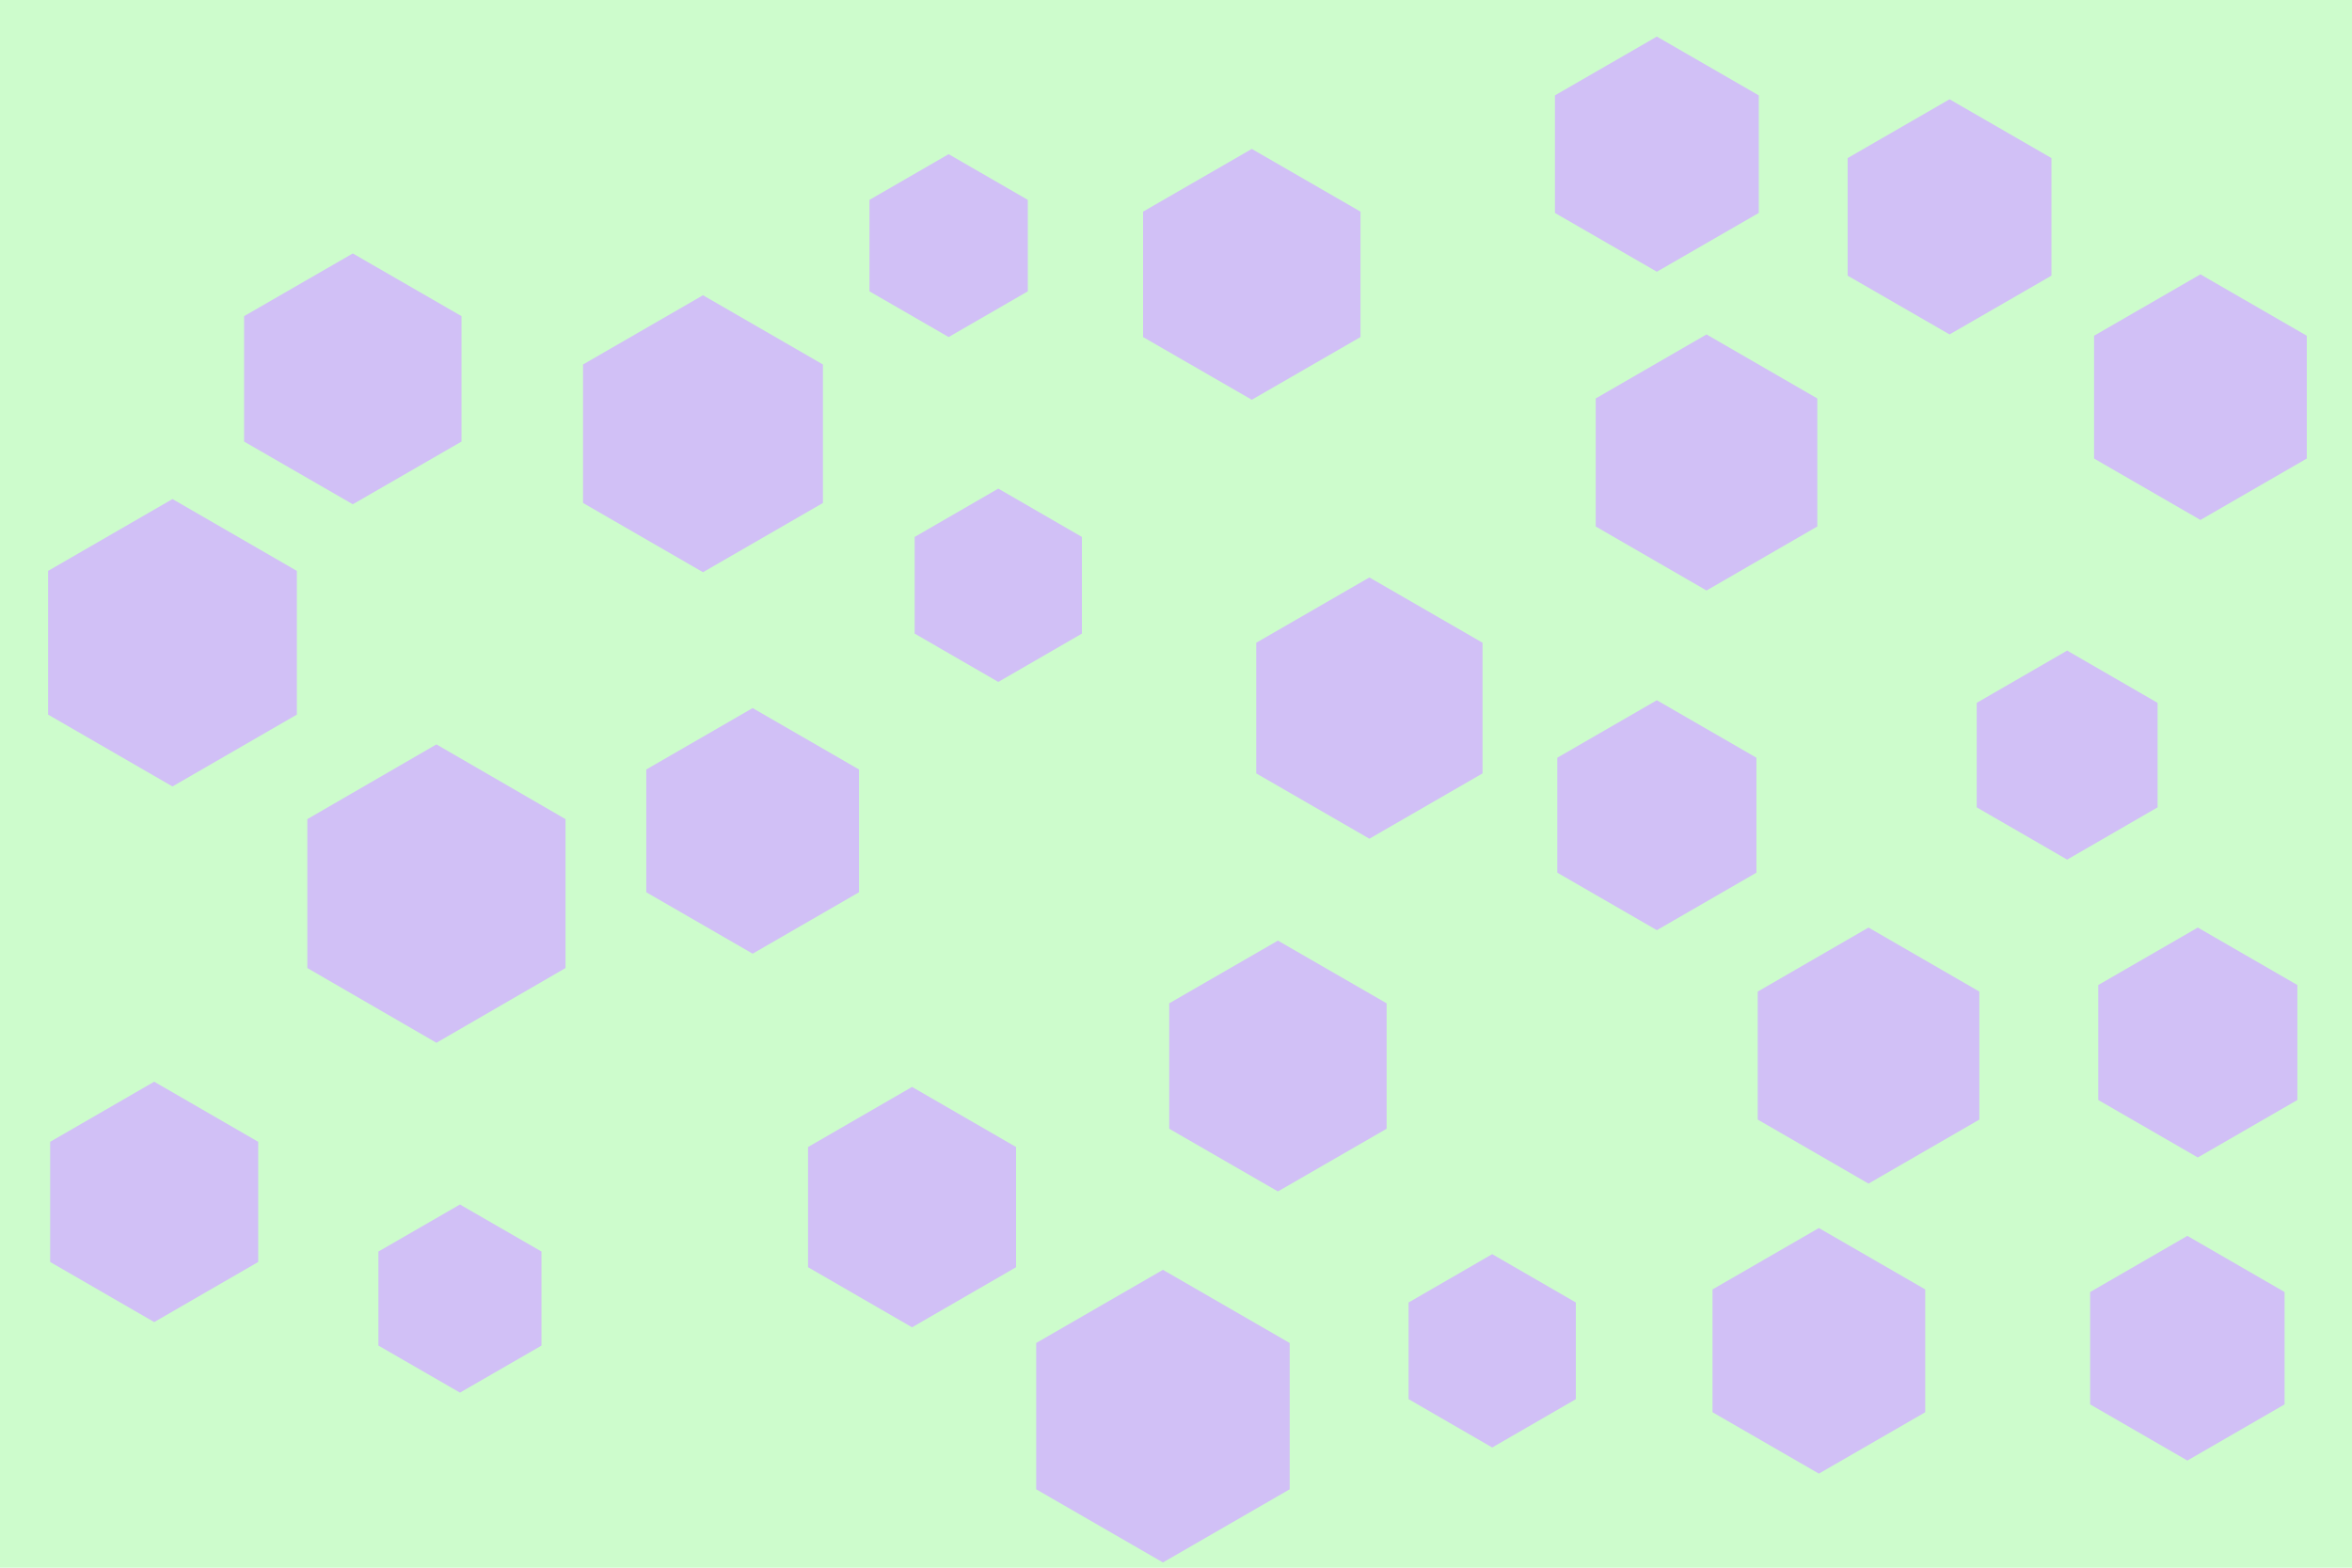
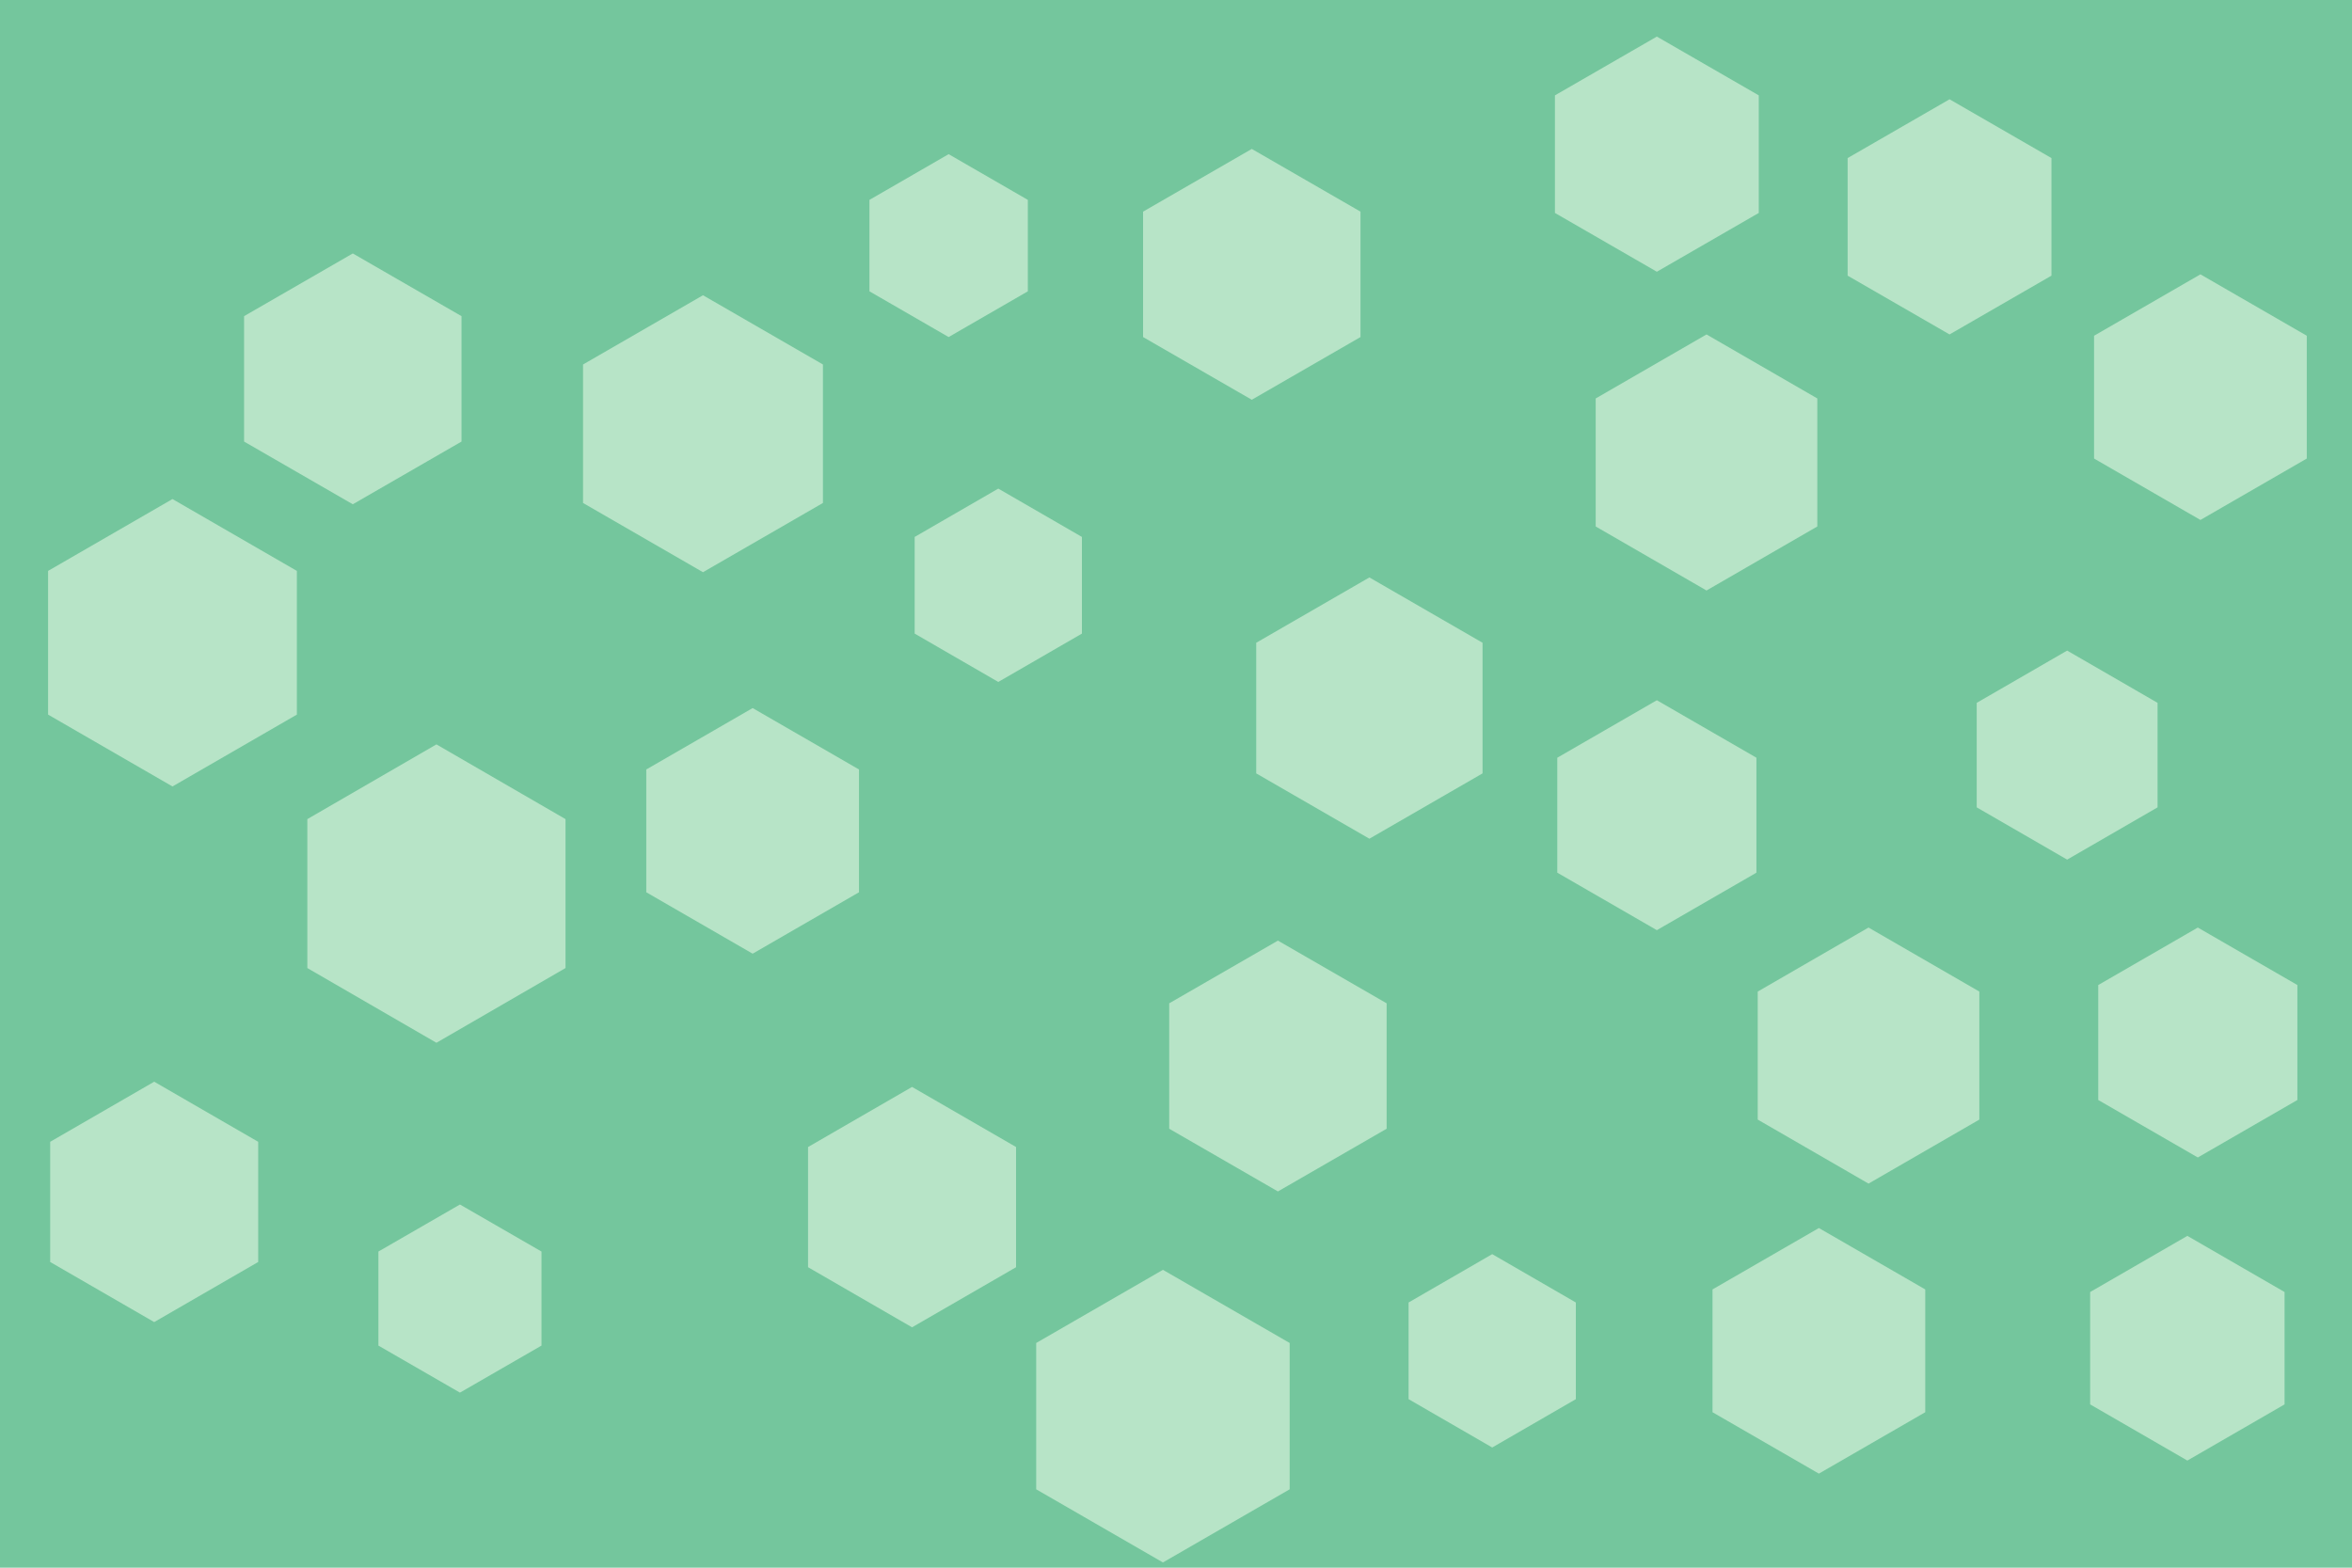
<svg xmlns="http://www.w3.org/2000/svg" id="visual" viewBox="0 0 900 600" width="900" height="600" version="1.1">
-   <rect width="900" height="600" fill="#CDFCCC" />
+   <rect width="900" height="600" fill="#74c69d" />
  <g>
    <g transform="translate(167 342)">
-       <path d="M0 -57.1L49.4 -28.5L49.4 28.5L0 57.1L-49.4 28.5L-49.4 -28.5Z" fill="#d1c0f6" />
+       <path d="M0 -57.1L49.4 -28.5L49.4 28.5L0 57.1L-49.4 28.5L-49.4 -28.5Z" fill="#b7e4c7" />
    </g>
    <g transform="translate(842 152)">
-       <path d="M0 -47L40.7 -23.5L40.7 23.5L0 47L-40.7 23.5L-40.7 -23.5Z" fill="#d1c0f6" />
+       <path d="M0 -47L40.7 -23.5L40.7 23.5L0 47L-40.7 23.5L-40.7 -23.5Z" fill="#b7e4c7" />
    </g>
    <g transform="translate(349 462)">
-       <path d="M0 -46L39.8 -23L39.8 23L0 46L-39.8 23L-39.8 -23Z" fill="#d1c0f6" />
+       <path d="M0 -46L39.8 -23L39.8 23L0 46L-39.8 23L-39.8 -23Z" fill="#b7e4c7" />
    </g>
    <g transform="translate(479 105)">
-       <path d="M0 -48L41.6 -24L41.6 24L0 48L-41.6 24L-41.6 -24Z" fill="#d1c0f6" />
+       <path d="M0 -48L41.6 -24L41.6 24L0 48L-41.6 24L-41.6 -24Z" fill="#b7e4c7" />
    </g>
    <g transform="translate(571 517)">
-       <path d="M0 -37L32 -18.5L32 18.5L0 37L-32 18.5L-32 -18.5Z" fill="#d1c0f6" />
+       <path d="M0 -37L32 -18.5L32 18.5L0 37L-32 18.5L-32 -18.5Z" fill="#b7e4c7" />
    </g>
    <g transform="translate(135 145)">
-       <path d="M0 -48L41.6 -24L41.6 24L0 48L-41.6 24L-41.6 -24Z" fill="#d1c0f6" />
+       <path d="M0 -48L41.6 -24L41.6 24L0 48L-41.6 24L-41.6 -24Z" fill="#b7e4c7" />
    </g>
    <g transform="translate(66 246)">
-       <path d="M0 -55L47.6 -27.5L47.6 27.5L0 55L-47.6 27.5L-47.6 -27.5Z" fill="#d1c0f6" />
+       <path d="M0 -55L47.6 -27.5L47.6 27.5L0 55L-47.6 27.5L-47.6 -27.5Z" fill="#b7e4c7" />
    </g>
    <g transform="translate(524 271)">
-       <path d="M0 -50L43.3 -25L43.3 25L0 50L-43.3 25L-43.3 -25Z" fill="#d1c0f6" />
+       <path d="M0 -50L43.3 -25L43.3 25L0 50L-43.3 25L-43.3 -25Z" fill="#b7e4c7" />
    </g>
    <g transform="translate(634 59)">
-       <path d="M0 -45L39 -22.5L39 22.5L0 45L-39 22.5L-39 -22.5Z" fill="#d1c0f6" />
+       <path d="M0 -45L39 -22.5L39 22.5L0 45L-39 22.5L-39 -22.5Z" fill="#b7e4c7" />
    </g>
    <g transform="translate(837 516)">
-       <path d="M0 -43L37.2 -21.5L37.2 21.5L0 43L-37.2 21.5L-37.2 -21.5Z" fill="#d1c0f6" />
+       <path d="M0 -43L37.2 -21.5L37.2 21.5L0 43L-37.2 21.5L-37.2 -21.5Z" fill="#b7e4c7" />
    </g>
    <g transform="translate(269 166)">
-       <path d="M0 -53L45.9 -26.5L45.9 26.5L0 53L-45.9 26.5L-45.9 -26.5Z" fill="#d1c0f6" />
+       <path d="M0 -53L45.9 -26.5L45.9 26.5L0 53L-45.9 26.5L-45.9 -26.5Z" fill="#b7e4c7" />
    </g>
    <g transform="translate(489 408)">
-       <path d="M0 -48L41.6 -24L41.6 24L0 48L-41.6 24L-41.6 -24Z" fill="#d1c0f6" />
+       <path d="M0 -48L41.6 -24L41.6 24L0 48L-41.6 24L-41.6 -24Z" fill="#b7e4c7" />
    </g>
    <g transform="translate(176 497)">
-       <path d="M0 -36L31.2 -18L31.2 18L0 36L-31.2 18L-31.2 -18Z" fill="#d1c0f6" />
+       <path d="M0 -36L31.2 -18L31.2 18L0 36L-31.2 18L-31.2 -18Z" fill="#b7e4c7" />
    </g>
    <g transform="translate(382 224)">
-       <path d="M0 -37L32 -18.5L32 18.5L0 37L-32 18.5L-32 -18.5Z" fill="#d1c0f6" />
+       <path d="M0 -37L32 -18.5L32 18.5L0 37L-32 18.5L-32 -18.5Z" fill="#b7e4c7" />
    </g>
    <g transform="translate(288 318)">
-       <path d="M0 -47L40.7 -23.5L40.7 23.5L0 47L-40.7 23.5L-40.7 -23.5Z" fill="#d1c0f6" />
+       <path d="M0 -47L40.7 -23.5L40.7 23.5L0 47L-40.7 23.5L-40.7 -23.5Z" fill="#b7e4c7" />
    </g>
    <g transform="translate(715 404)">
-       <path d="M0 -49L42.4 -24.5L42.4 24.5L0 49L-42.4 24.5L-42.4 -24.5Z" fill="#d1c0f6" />
+       <path d="M0 -49L42.4 -24.5L42.4 24.5L0 49L-42.4 24.5L-42.4 -24.5Z" fill="#b7e4c7" />
    </g>
    <g transform="translate(634 312)">
-       <path d="M0 -44L38.1 -22L38.1 22L0 44L-38.1 22L-38.1 -22Z" fill="#d1c0f6" />
+       <path d="M0 -44L38.1 -22L38.1 22L0 44L-38.1 22L-38.1 -22Z" fill="#b7e4c7" />
    </g>
    <g transform="translate(791 289)">
-       <path d="M0 -40L34.6 -20L34.6 20L0 40L-34.6 20L-34.6 -20Z" fill="#d1c0f6" />
+       <path d="M0 -40L34.6 -20L34.6 20L0 40L-34.6 20L-34.6 -20Z" fill="#b7e4c7" />
    </g>
    <g transform="translate(653 177)">
-       <path d="M0 -49L42.4 -24.5L42.4 24.5L0 49L-42.4 24.5L-42.4 -24.5Z" fill="#d1c0f6" />
+       <path d="M0 -49L42.4 -24.5L42.4 24.5L0 49L-42.4 24.5L-42.4 -24.5Z" fill="#b7e4c7" />
    </g>
    <g transform="translate(59 460)">
-       <path d="M0 -46L39.8 -23L39.8 23L0 46L-39.8 23L-39.8 -23Z" fill="#d1c0f6" />
+       <path d="M0 -46L39.8 -23L39.8 23L0 46L-39.8 23L-39.8 -23Z" fill="#b7e4c7" />
    </g>
    <g transform="translate(696 517)">
-       <path d="M0 -47L40.7 -23.5L40.7 23.5L0 47L-40.7 23.5L-40.7 -23.5Z" fill="#d1c0f6" />
+       <path d="M0 -47L40.7 -23.5L40.7 23.5L0 47L-40.7 23.5L-40.7 -23.5Z" fill="#b7e4c7" />
    </g>
    <g transform="translate(841 399)">
-       <path d="M0 -44L38.1 -22L38.1 22L0 44L-38.1 22L-38.1 -22Z" fill="#d1c0f6" />
+       <path d="M0 -44L38.1 -22L38.1 22L0 44L-38.1 22L-38.1 -22Z" fill="#b7e4c7" />
    </g>
    <g transform="translate(445 542)">
-       <path d="M0 -56L48.5 -28L48.5 28L0 56L-48.5 28L-48.5 -28Z" fill="#d1c0f6" />
+       <path d="M0 -56L48.5 -28L48.5 28L0 56L-48.5 28L-48.5 -28Z" fill="#b7e4c7" />
    </g>
    <g transform="translate(363 94)">
-       <path d="M0 -35L30.3 -17.5L30.3 17.5L0 35L-30.3 17.5L-30.3 -17.5Z" fill="#d1c0f6" />
+       <path d="M0 -35L30.3 -17.5L30.3 17.5L0 35L-30.3 17.5L-30.3 -17.5Z" fill="#b7e4c7" />
    </g>
    <g transform="translate(746 83)">
-       <path d="M0 -45L39 -22.5L39 22.5L0 45L-39 22.5L-39 -22.5Z" fill="#d1c0f6" />
+       <path d="M0 -45L39 -22.5L39 22.5L0 45L-39 22.5L-39 -22.5Z" fill="#b7e4c7" />
    </g>
  </g>
</svg>
